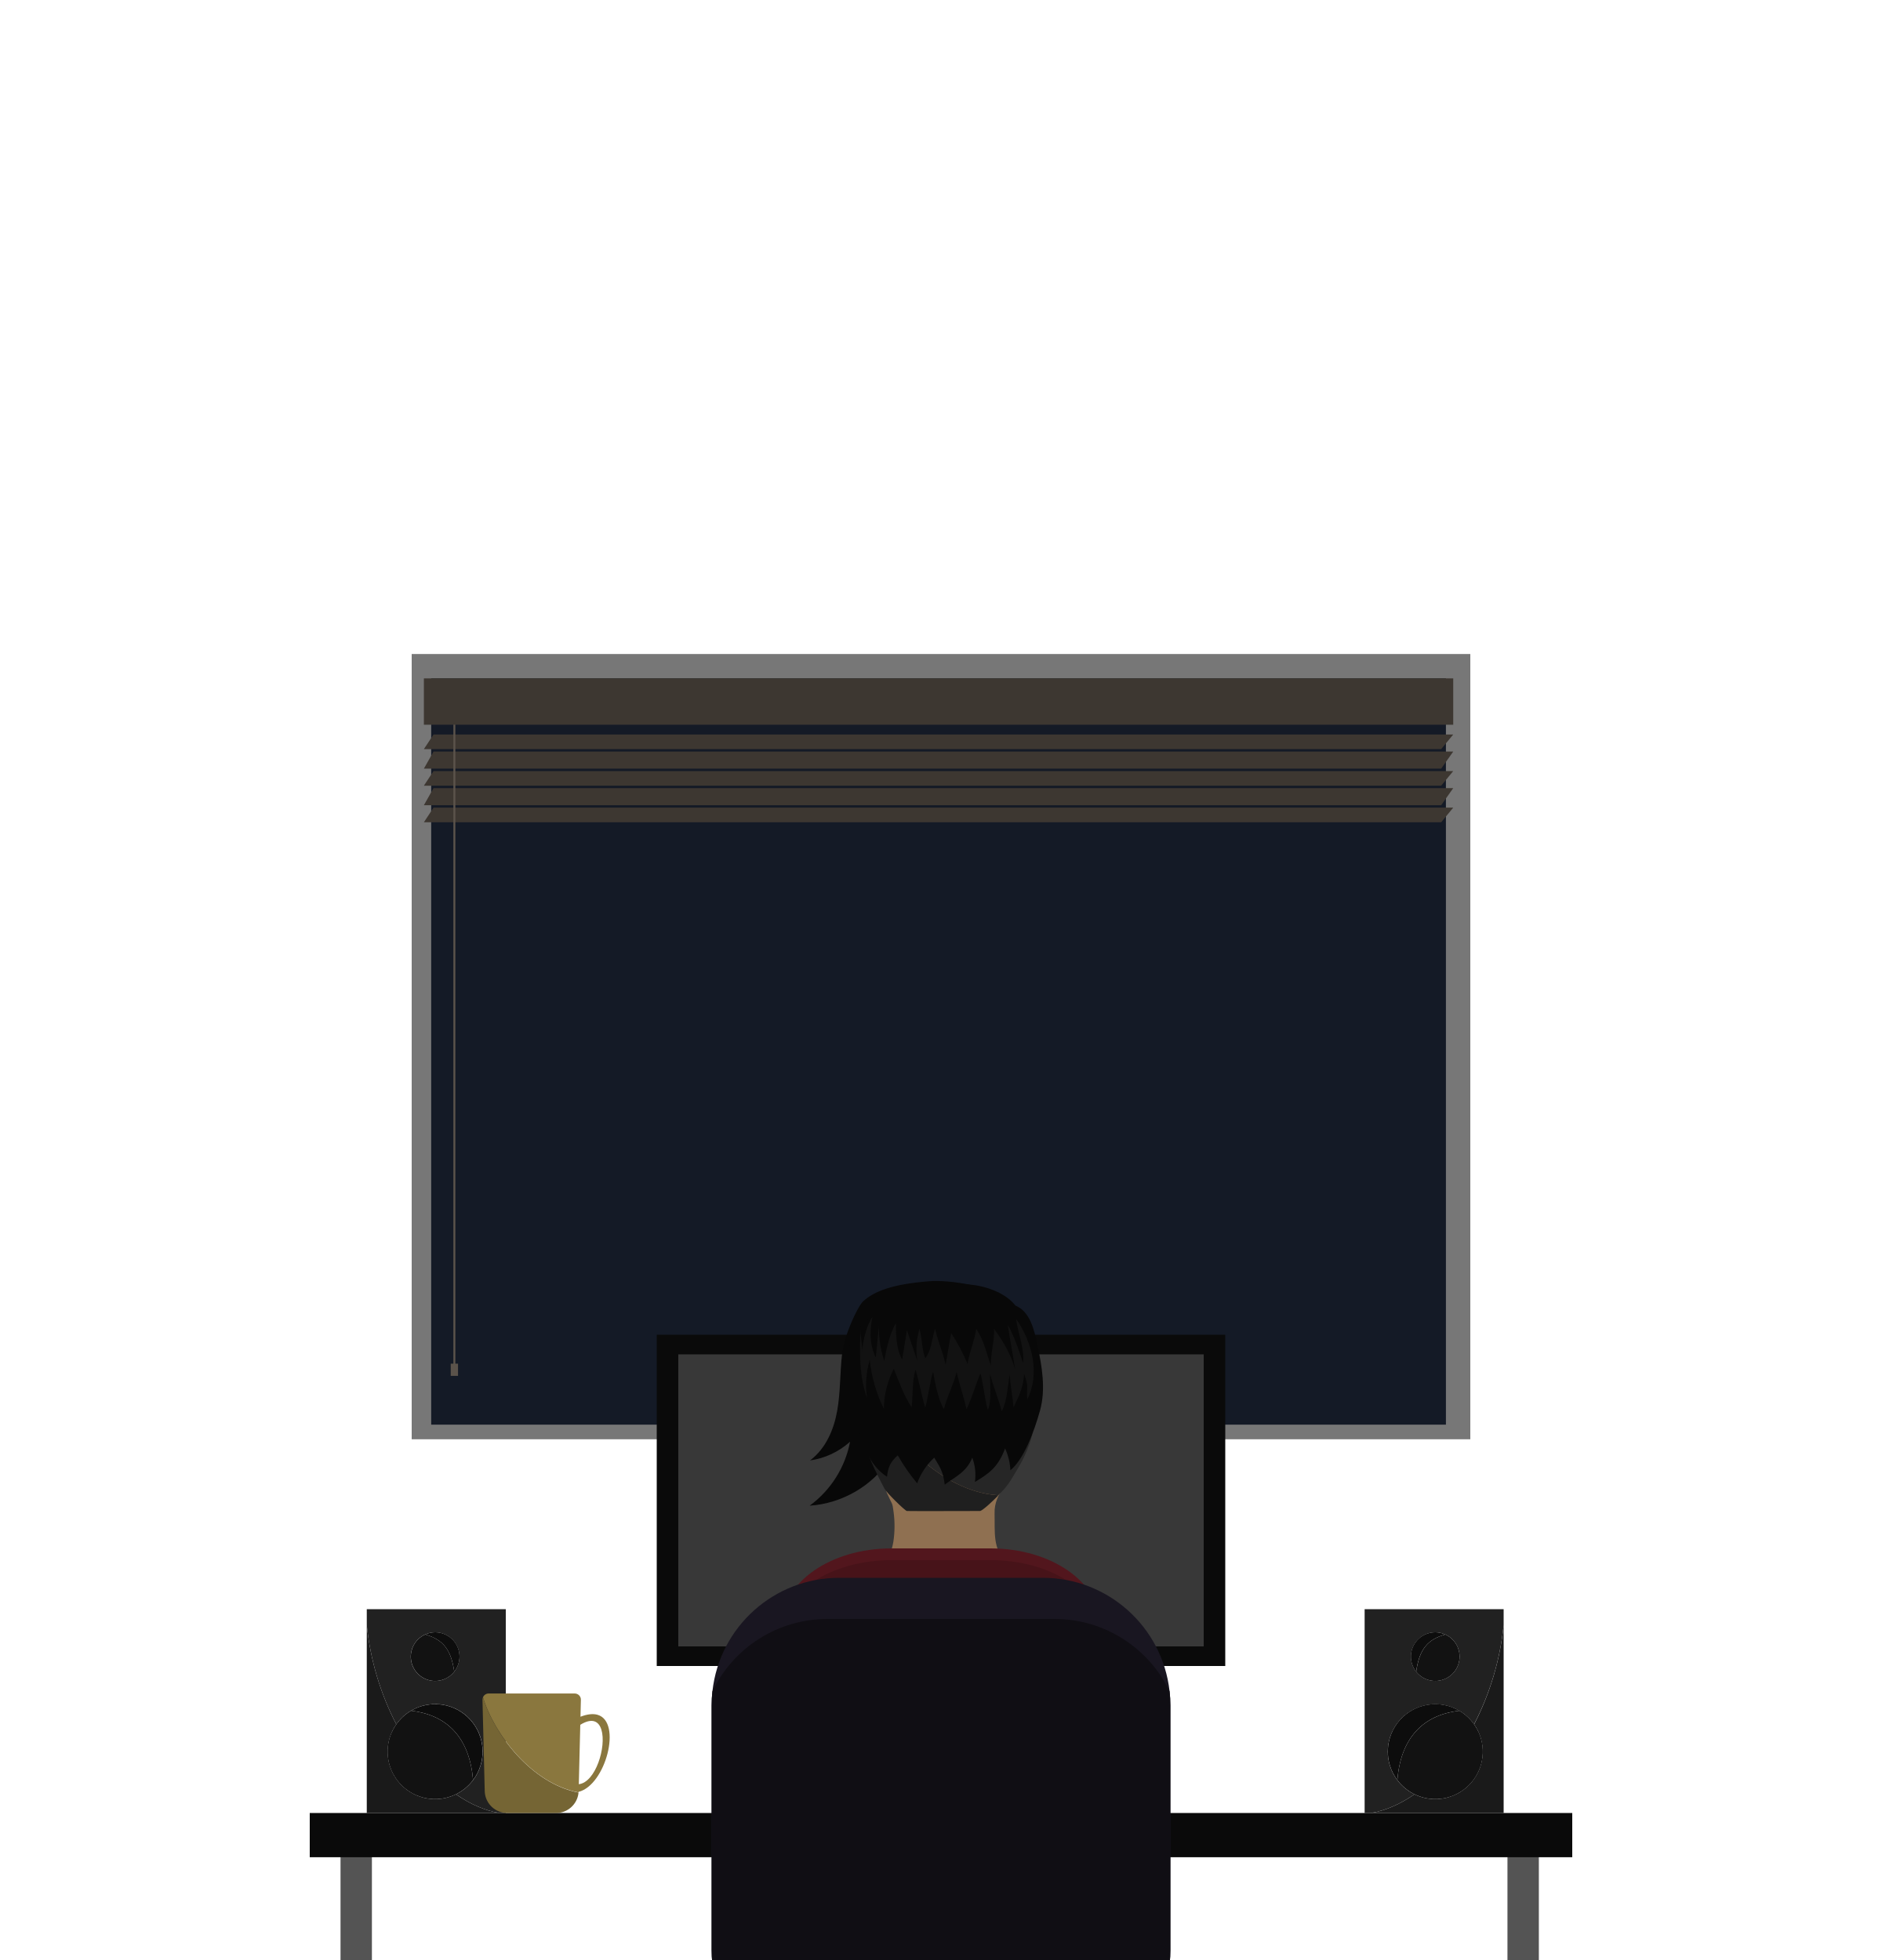
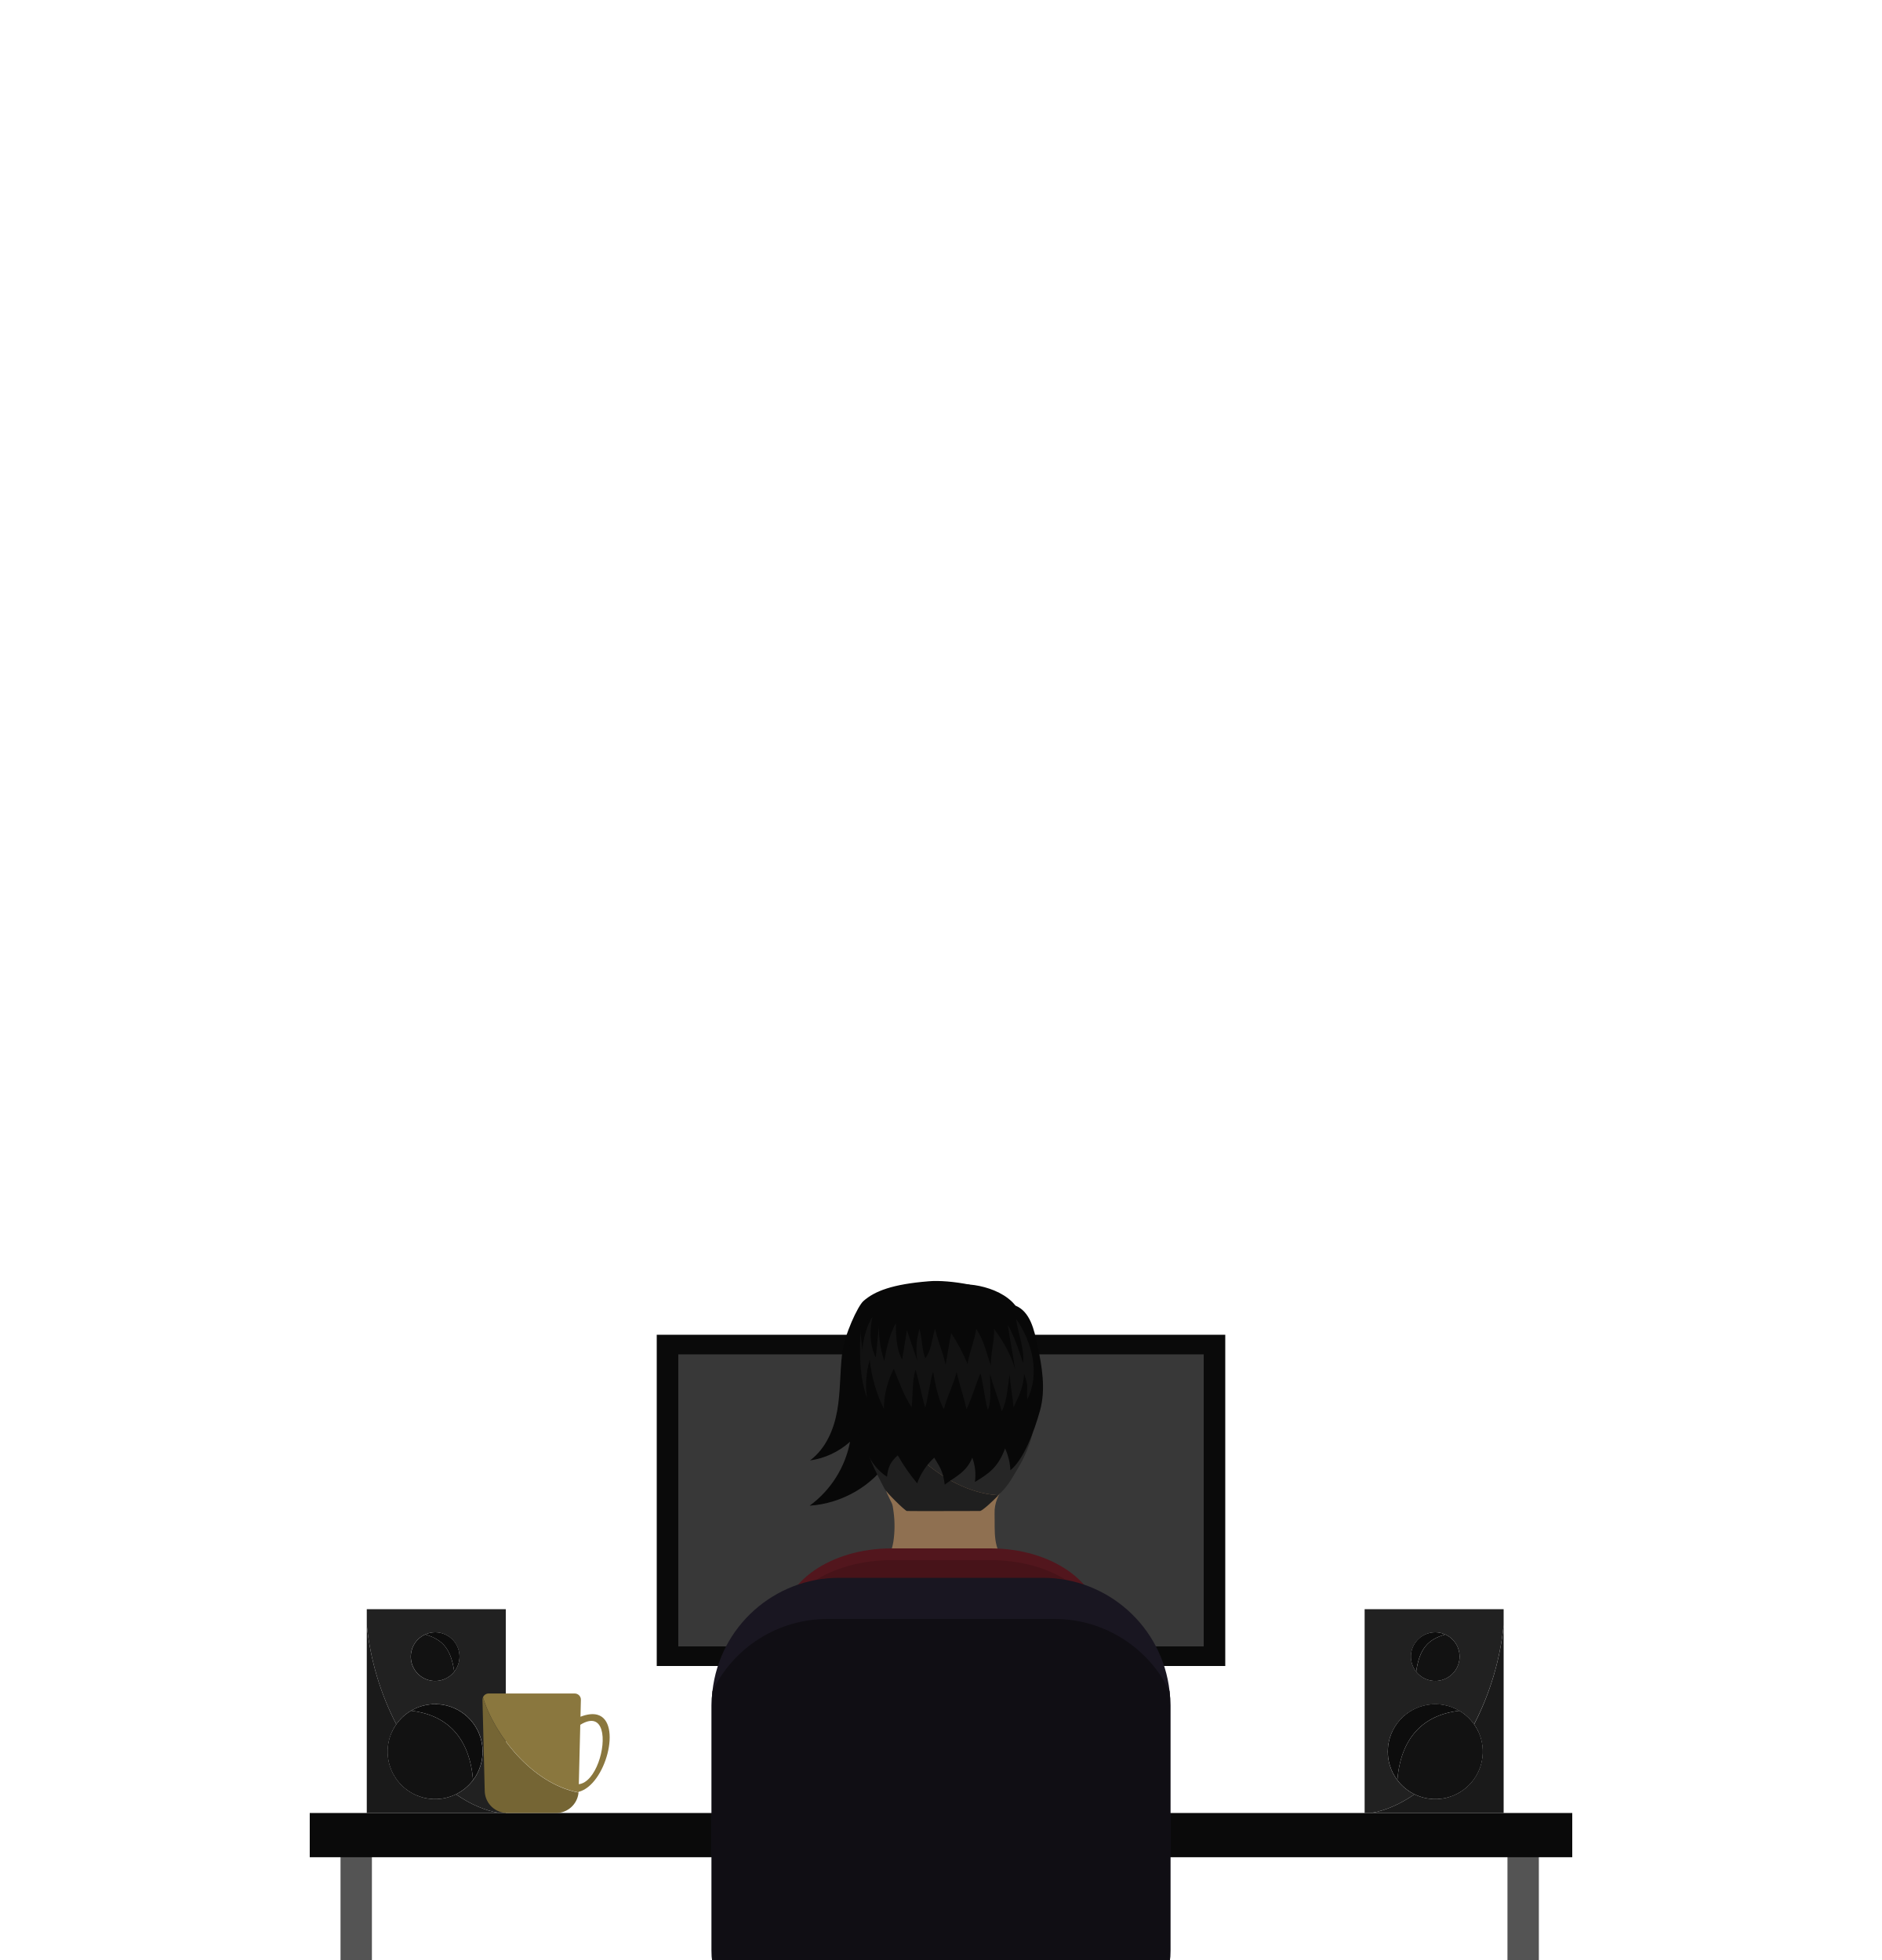
- <svg xmlns="http://www.w3.org/2000/svg" viewBox="0 0 960 1000">
-   <defs>
-     <style>.cls-1{fill:#777;}.cls-2{fill:#141a26;}.cls-3{fill:#3d3731;}.cls-13,.cls-4{fill:none;}.cls-4{stroke:#5b534b;}.cls-5{fill:#5b534b;}.cls-6{fill:#545454;}.cls-7{fill:#0a0a0a;}.cls-8{fill:#212121;}.cls-9{fill:#1a1a1a;}.cls-10{fill:#121212;}.cls-11{fill:#0d0d0d;}.cls-12{fill:#383838;}.cls-14{fill:#756534;}.cls-15{fill:#8a773e;}.cls-16{fill:#8f7051;}.cls-17{fill:#080808;}.cls-18{fill:#1f1f1f;}.cls-19{fill:#262626;}.cls-20{fill:#424242;}.cls-21{fill:#52161d;}.cls-22{fill:#471319;}.cls-23{fill:#191621;}.cls-24{fill:#100e14;}</style>
-   </defs>
-   <g id="window">
-     <polyline class="cls-1" points="210 734.32 210 333.68 750 333.68 750 734.32" />
-     <polyline class="cls-2" points="219.95 726.86 219.95 346.12 737.56 346.12 737.56 726.86" />
-     <path class="cls-3" d="M221.14,374.74H741.29l-6.15,7.47H216.22Z" />
-     <path class="cls-3" d="M221.14,383.45H741.29l-6.15,8.71H216.22Z" />
-     <path class="cls-3" d="M221.14,393.4H741.29l-6.15,7.47H216.22Z" />
-     <path class="cls-3" d="M221.14,402.11H741.29l-6.15,8.71H216.22Z" />
-     <path class="cls-3" d="M221.14,412.06H741.29l-6.15,7.47H216.22Z" />
-     <line class="cls-4" x1="231.77" y1="363.54" x2="231.77" y2="699.48" />
-     <rect class="cls-3" x="216.22" y="346.12" width="525.07" height="23.64" />
-     <rect class="cls-5" x="229.91" y="695.75" width="3.73" height="6.22" />
-   </g>
+ <svg xmlns="http://www.w3.org/2000/svg" width="960" height="1000" viewBox="0 0 960 1000">
  <g id="desk">
-     <rect class="cls-6" x="173.7" y="943.26" width="16.01" height="271.74" />
-     <rect class="cls-6" x="768.95" y="943.26" width="16.01" height="271.74" />
-     <rect class="cls-7" x="158" y="925" width="644" height="22.56" />
-     <rect class="cls-7" x="335" y="681" width="290" height="169" />
-     <path class="cls-8" d="M232.56,915.45c7.45,5.15,15,8.38,22.14,9.55H258V821H187.09v8.18a141.6,141.6,0,0,0,15.06,50.58,24.22,24.22,0,1,1,30.41,35.69Zm1.8-70.22A12.41,12.41,0,1,1,222,832.82,12.4,12.4,0,0,1,234.36,845.23Z" />
-     <path class="cls-9" d="M187.09,829.18a141.6,141.6,0,0,0,15.06,50.58,24.22,24.22,0,0,0,29.54,36.11c.3-.13.58-.28.87-.42,7.45,5.15,15,8.38,22.14,9.55H187.09Z" />
-     <path class="cls-10" d="M210.52,840.41a12.45,12.45,0,0,1,6.36-6.5c9,2.57,13.18,7.42,14.84,19a12.41,12.41,0,0,1-21.2-12.46Z" />
-     <path class="cls-11" d="M216.88,833.91a12.4,12.4,0,0,1,14.84,19C230.06,841.33,225.85,836.48,216.88,833.91Z" />
-     <path class="cls-11" d="M209.65,872.82a24.21,24.21,0,0,1,31.67,35.38C239.58,887.35,228.85,875,209.65,872.82Z" />
-     <path class="cls-10" d="M199.78,883.91a24.47,24.47,0,0,1,9.87-11.09c19.2,2.22,29.93,14.53,31.67,35.38a24.37,24.37,0,0,1-8.76,7.24c-.29.14-.58.29-.87.42a24.23,24.23,0,0,1-31.91-32Z" />
-     <rect class="cls-12" x="346" y="691" width="268" height="149" />
-     <path class="cls-13" d="M306.76,882.54c-1.32-4.31-4.69-6.25-10.77-2.5l-.34,13.61-.41,16.7C303.81,909.39,309.42,891.19,306.76,882.54Z" />
-     <path class="cls-14" d="M246.37,866c0,.07-.06.13-.09.2a3.06,3.06,0,0,0-.17,1.11l1.14,46.18a11.51,11.51,0,0,0,10.45,11.47c.35,0,.71.06,1.07.06h24.87a11.52,11.52,0,0,0,11.45-10.25c0-.07,0-.13,0-.2C271.38,910.07,252.06,885,246.37,866Z" />
-     <path class="cls-15" d="M304.75,874.88c-2.21-.62-5.07-.37-8.65,1l.21-8.63a3.14,3.14,0,0,0-3.14-3.22H249.24a3.13,3.13,0,0,0-2.87,1.91c5.7,19,25,44.08,48.74,48.56,0-.09,0-.18,0-.28C308.93,910.83,317.51,878.45,304.75,874.88Zm-9.09,18.77L296,880c6.08-3.75,9.45-1.81,10.77,2.5,2.66,8.65-2.95,26.85-11.52,27.81Z" />
-     <path class="cls-8" d="M707.91,893.68a24.22,24.22,0,0,1,44-13.93A141.6,141.6,0,0,0,767,829.18V821H696.09V925h3.3c7.1-1.17,14.69-4.4,22.14-9.55A24.21,24.21,0,0,1,707.91,893.68Zm24.23-60.86a12.4,12.4,0,1,1-12.41,12.41A12.41,12.41,0,0,1,732.14,832.82Z" />
-     <path class="cls-9" d="M767,829.18a141.6,141.6,0,0,1-15.06,50.58,24.22,24.22,0,0,1-29.54,36.11c-.3-.13-.58-.28-.87-.42-7.45,5.15-15,8.38-22.14,9.55H767Z" />
-     <path class="cls-10" d="M743.58,840.41a12.45,12.45,0,0,0-6.36-6.5c-9,2.57-13.18,7.42-14.84,19a12.41,12.41,0,0,0,21.2-12.46Z" />
-     <path class="cls-11" d="M737.21,833.91a12.4,12.4,0,0,0-14.84,19C724,841.33,728.24,836.48,737.21,833.91Z" />
-     <path class="cls-11" d="M744.44,872.82a24.21,24.21,0,0,0-31.67,35.38C714.51,887.35,725.24,875,744.44,872.82Z" />
-     <path class="cls-10" d="M754.31,883.91a24.47,24.47,0,0,0-9.87-11.09c-19.2,2.22-29.93,14.53-31.67,35.38a24.37,24.37,0,0,0,8.76,7.24c.29.14.58.29.87.42a24.23,24.23,0,0,0,31.91-32Z" />
+     <rect x="173.7" y="943.26" width="16.01" height="271.74" fill="#545454" />
+     <rect x="768.95" y="943.26" width="16.01" height="271.74" fill="#545454" />
+     <rect x="158" y="925" width="644" height="22.56" fill="#0a0a0a" />
+     <rect x="335" y="681" width="290" height="169" fill="#0a0a0a" />
+     <path d="M232.56,915.45c7.45,5.15,15,8.38,22.14,9.55H258V821H187.09v8.18a141.6,141.6,0,0,0,15.06,50.58,24.22,24.22,0,1,1,30.41,35.69Zm1.8-70.22A12.41,12.41,0,1,1,222,832.82,12.4,12.4,0,0,1,234.36,845.23Z" fill="#212121" />
+     <path d="M187.09,829.18a141.6,141.6,0,0,0,15.06,50.58,24.22,24.22,0,0,0,29.54,36.11c.3-.13.58-.28.87-.42,7.45,5.15,15,8.38,22.14,9.55H187.09Z" fill="#1a1a1a" />
+     <path d="M210.52,840.41a12.45,12.45,0,0,1,6.36-6.5c9,2.57,13.18,7.42,14.84,19a12.41,12.41,0,0,1-21.2-12.46Z" fill="#121212" />
+     <path d="M216.88,833.91a12.4,12.4,0,0,1,14.84,19C230.06,841.33,225.85,836.48,216.88,833.91Z" fill="#0d0d0d" />
+     <path d="M209.65,872.82a24.21,24.21,0,0,1,31.67,35.38C239.58,887.35,228.85,875,209.65,872.82Z" fill="#0d0d0d" />
+     <path d="M199.78,883.91a24.47,24.47,0,0,1,9.87-11.09c19.2,2.22,29.93,14.53,31.67,35.38a24.37,24.37,0,0,1-8.76,7.24c-.29.14-.58.29-.87.42a24.23,24.23,0,0,1-31.91-32Z" fill="#121212" />
+     <rect x="346" y="691" width="268" height="149" fill="#383838" />
+     <path d="M306.76,882.54c-1.32-4.31-4.69-6.25-10.77-2.5l-.34,13.61-.41,16.7C303.81,909.39,309.42,891.19,306.76,882.54Z" fill="none" />
+     <path d="M246.37,866c0,.07-.06.13-.09.2a3.06,3.06,0,0,0-.17,1.11l1.14,46.18a11.51,11.51,0,0,0,10.45,11.47c.35,0,.71.06,1.07.06h24.87a11.52,11.52,0,0,0,11.45-10.25c0-.07,0-.13,0-.2C271.38,910.07,252.06,885,246.37,866Z" fill="#756534" />
+     <path d="M304.75,874.88c-2.21-.62-5.07-.37-8.65,1l.21-8.63a3.14,3.14,0,0,0-3.14-3.22H249.24a3.13,3.13,0,0,0-2.87,1.91c5.7,19,25,44.08,48.74,48.56,0-.09,0-.18,0-.28C308.93,910.83,317.51,878.45,304.75,874.88Zm-9.09,18.77L296,880c6.08-3.75,9.45-1.81,10.77,2.5,2.66,8.65-2.95,26.85-11.52,27.81Z" fill="#8a773e" />
+     <path d="M707.91,893.68a24.22,24.22,0,0,1,44-13.93A141.6,141.6,0,0,0,767,829.18V821H696.09V925h3.3c7.1-1.17,14.69-4.4,22.14-9.55A24.21,24.21,0,0,1,707.91,893.68Zm24.23-60.86a12.4,12.4,0,1,1-12.41,12.41A12.41,12.41,0,0,1,732.14,832.82Z" fill="#212121" />
+     <path d="M767,829.18a141.6,141.6,0,0,1-15.06,50.58,24.22,24.22,0,0,1-29.54,36.11c-.3-.13-.58-.28-.87-.42-7.45,5.15-15,8.38-22.14,9.55H767Z" fill="#1a1a1a" />
+     <path d="M743.58,840.41a12.45,12.45,0,0,0-6.36-6.5c-9,2.57-13.18,7.42-14.84,19a12.41,12.41,0,0,0,21.2-12.46Z" fill="#121212" />
+     <path d="M737.21,833.91a12.4,12.4,0,0,0-14.84,19C724,841.33,728.24,836.48,737.21,833.91Z" fill="#0d0d0d" />
+     <path d="M744.44,872.82a24.21,24.21,0,0,0-31.67,35.38C714.51,887.35,725.24,875,744.44,872.82Z" fill="#0d0d0d" />
+     <path d="M754.31,883.91a24.47,24.47,0,0,0-9.87-11.09c-19.2,2.22-29.93,14.53-31.67,35.38a24.37,24.37,0,0,0,8.76,7.24c.29.14.58.29.87.42a24.23,24.23,0,0,0,31.91-32Z" fill="#121212" />
  </g>
  <g id="me">
-     <path class="cls-16" d="M507.8,785.86c-.65-4.37-.35-9.1-.47-13.64C507,761.34,515.85,755.68,521,745l.61-1.28c5.24-11,8.56-20.65,7.37-35.44-1-12-3-24.21-9.56-34.31-3.15-4.81-7.23-9.17-12.39-11.7-6.39-3.12-13.83-3.17-20.91-2.5-10.39,1-20.92,3.52-29.44,9.54-13.48,9.52-20.05,26.78-19.76,43.28.19,10.64,2.89,21,6.95,30.9a146.24,146.24,0,0,0,7.73,15.87l.77,2.28c2.93,6.59,2.79,4.56,3.46,9.91a53.71,53.71,0,0,1-.13,15.05c-1.44,8.47-5.87,16.4-17.27,16.4h20.46l45.4,0,24.18,0C513.18,800.4,509,793.69,507.8,785.86Z" />
-     <path class="cls-17" d="M413,768.21c16.54-1.1,32.25-10.23,40.66-23.65a22.63,22.63,0,0,1-.75,2.3c3.93-1.74,6.72-3.47,9.15-7.16a57.28,57.28,0,0,0,5.31-10.62c2.69-6.8,5-13.69,8-20.38,5-11.2,11.47-21.68,20.86-29.94.1-.78.19-1.56.27-2.34.08-2.62.22-5.26.45-7.88a31.61,31.61,0,0,0-2.39-13.11c-7.46-1.51-15.73-2.22-21-1.7-18.16,1.47-27.4,4.94-33.17,10.1-2.77,2.47-9.72,17.17-10.84,26.84s-.79,19.48-2.49,29.07-5.77,19.31-13.87,25.38a38.62,38.62,0,0,0,20.43-9.56A52.68,52.68,0,0,1,413,768.21Z" />
-     <path class="cls-18" d="M449,715.83a9.89,9.89,0,0,0-9,8.59c-1.39-1.91-2.25-2.89-2.19-2.38,1.67,14.46,7.95,27,11.56,34,.73,1.41,1.37,2.6,1.82,3.5,1,2,10.17,11,11.37,11.37.3.1,37.47,0,37.47,0,1.63-.62,6-4.64,9.26-8C479.66,761.15,454.22,731.65,449,715.83Z" />
-     <path class="cls-19" d="M529.61,709.07c-.06-.79.16-3.15-.41-3.78l-3.08,2.65c.54.29,2.19,3,1.28,3.1a2,2,0,0,0-1.93,2.08l.06,1.5a2,2,0,0,0,.45,1.17c.11,5-9.63-7.68-10.65-5.31-.21.48.09,3.94.34,7a8.49,8.49,0,0,0-6.69-2.73c-5,.54-10.29.18-15.36.16-5.23,0-10.48.09-15.71.42-9.46.6-18.88.47-28.34.47l-.6,0c5.25,15.83,30.69,45.32,60.26,47.08,1.7-1.72,3.12-3.26,3.74-4,1-1.25,1.72-2.3,2.36-3.26,1.32-2,2.14-3.59,3.44-5.68a67.39,67.39,0,0,0,8.58-21.08c1-4.59,2.54-9.28,2.55-14C529.91,712.93,529.75,711,529.61,709.07Z" />
-     <path class="cls-20" d="M526,708.09l.17-.14C526,707.89,525.95,707.91,526,708.09Z" />
-     <path class="cls-17" d="M435.07,718.7c-1.56-6.75-4.68-14.1-4.18-21,.82-11.41,7.52-21.9,16.56-28.9S467.67,658,479,656.18c6.84-1.09,13.88-1.49,20.65-.06s14.05,4.55,18.33,10h0c7.55,3.12,9.53,12.29,11.24,20.28,2.33,10.9,4.28,22.44,1.31,33.18-3.09,11.16-8.44,25.18-15.13,30.53A30,30,0,0,0,512.68,739C509,749,504,752,497.3,756.12a25.16,25.16,0,0,0-1.34-12.4c-3,7.28-8,9.28-14.05,13.74C481,750,479,748,476.55,743.72a32.42,32.42,0,0,0-8.7,13.07,95,95,0,0,1-9.9-14.27c-4,3.48-5,6.48-5.49,10.93C443.1,747.43,439.09,736.09,435.07,718.7Z" />
-     <path class="cls-21" d="M454.64,790h50.73c30.73,0,55.64,17.23,55.64,38.49v43c0,21.26-24.91,38.49-55.64,38.49H454.64C423.91,910,399,892.77,399,871.51v-43C399,807.23,423.91,790,454.64,790Z" />
-     <path class="cls-22" d="M454.64,796h50.73c30.73,0,55.64,16.37,55.64,36.57v40.87c0,20.19-24.91,36.57-55.64,36.57H454.64C423.91,910,399,893.63,399,873.43V832.57C399,812.37,423.91,796,454.64,796Z" />
-     <path class="cls-10" d="M442.25,713.21a45.9,45.9,0,0,1,1.4-19.44,73.56,73.56,0,0,0,7.2,25,45.07,45.07,0,0,1,5.07-20.38C458.41,704.46,461,712,465,718c.64-4.45.3-14.81,2-19,.29-.72,4.67,19.7,5,19,.78-1.65,3-16.47,4-18,.3,2.11,2.35,14.09,5.48,18.92,1.83-7.05,4.69-11.87,6.52-18.92,1.59,7.41,3.41,11.59,5,19,2.06-3.79,5.5-14.82,7-18,.65-1.38,3.28,19.43,4,18,2-4,.86-16.27,1-18,1.89,6.88,4.11,12.12,6,19,2.92-5.78,3-13,4-18.59.62,6.62,1.34,10,2,16.59,3.08-6.37,4.85-10,5.41-16.92C525,708,523.5,707.55,524,714c6.57-13,2.7-28.86-5.58-41,.23,5.37,4.58,16,3.37,22.35-1.53-5.22-4.87-14.62-7.71-19.35.87,6.09,2.85,16.53,3.72,22.62C515.79,691.16,511,683,507,678c.53,5.63-2,13.24-1.46,18.87C503,690,502,684,498,678c-.93,6.09-3.52,11.8-4.45,17.88a94.65,94.65,0,0,0-8.4-15.8l-2.79,16.19c-1.55-6.86-3.81-11.42-5.36-18.27-1.9,5.51-1.53,10.18-5,15-2-5-1.55-10.57-3-15a36.82,36.82,0,0,0-1.09,16.28l-5.29-15.58-2.43,15C457,688,457,680,457,675c-3.43,6.06-5,13.82-5.94,19.37a54.27,54.27,0,0,1-2.75-17.92l-1.57,16.16C443,685.2,444,677,445,672c-3,4.18-5,12.59-5.17,17.58.08-2.69-1.08-8.9-.83-11.58C438.41,689,438.26,702.49,442.25,713.21Z" />
+     <path d="M507.8,785.86c-.65-4.37-.35-9.1-.47-13.64C507,761.34,515.85,755.68,521,745l.61-1.28c5.24-11,8.56-20.65,7.37-35.44-1-12-3-24.21-9.56-34.31-3.15-4.81-7.23-9.17-12.39-11.7-6.39-3.12-13.83-3.17-20.91-2.5-10.39,1-20.92,3.52-29.44,9.54-13.48,9.52-20.05,26.78-19.76,43.28.19,10.64,2.89,21,6.95,30.9a146.24,146.24,0,0,0,7.73,15.87l.77,2.28c2.93,6.59,2.79,4.56,3.46,9.91a53.71,53.71,0,0,1-.13,15.05c-1.44,8.47-5.87,16.4-17.27,16.4h20.46l45.4,0,24.18,0C513.18,800.4,509,793.69,507.8,785.86Z" fill="#8f7051" />
+     <path d="M413,768.21c16.54-1.1,32.25-10.23,40.66-23.65a22.63,22.63,0,0,1-.75,2.3c3.93-1.74,6.72-3.47,9.15-7.16a57.28,57.28,0,0,0,5.31-10.62c2.69-6.8,5-13.69,8-20.38,5-11.2,11.47-21.68,20.86-29.94.1-.78.19-1.56.27-2.34.08-2.62.22-5.26.45-7.88a31.61,31.61,0,0,0-2.39-13.11c-7.46-1.51-15.73-2.22-21-1.7-18.16,1.47-27.4,4.94-33.17,10.1-2.77,2.47-9.72,17.17-10.84,26.84s-.79,19.48-2.49,29.07-5.77,19.31-13.87,25.38a38.62,38.62,0,0,0,20.43-9.56A52.68,52.68,0,0,1,413,768.21Z" fill="#080808" />
+     <path d="M449,715.83a9.89,9.89,0,0,0-9,8.59c-1.39-1.91-2.25-2.89-2.19-2.38,1.67,14.46,7.95,27,11.56,34,.73,1.41,1.37,2.6,1.82,3.5,1,2,10.17,11,11.37,11.37.3.1,37.47,0,37.47,0,1.63-.62,6-4.64,9.26-8C479.66,761.15,454.22,731.65,449,715.83Z" fill="#1f1f1f" />
+     <path d="M529.61,709.07c-.06-.79.16-3.15-.41-3.78l-3.08,2.65c.54.29,2.19,3,1.28,3.1a2,2,0,0,0-1.93,2.08l.06,1.5a2,2,0,0,0,.45,1.17c.11,5-9.63-7.68-10.65-5.31-.21.48.09,3.94.34,7a8.49,8.49,0,0,0-6.69-2.73c-5,.54-10.29.18-15.36.16-5.23,0-10.48.09-15.71.42-9.46.6-18.88.47-28.34.47l-.6,0c5.25,15.83,30.69,45.32,60.26,47.08,1.7-1.72,3.12-3.26,3.74-4,1-1.25,1.72-2.3,2.36-3.26,1.32-2,2.14-3.59,3.44-5.68a67.39,67.39,0,0,0,8.58-21.08c1-4.59,2.54-9.28,2.55-14C529.91,712.93,529.75,711,529.61,709.07Z" fill="#262626" />
+     <path d="M526,708.09l.17-.14C526,707.89,525.95,707.91,526,708.09Z" fill="#424242" />
+     <path d="M435.07,718.7c-1.56-6.75-4.68-14.1-4.18-21,.82-11.41,7.52-21.9,16.56-28.9S467.67,658,479,656.18c6.84-1.09,13.88-1.49,20.65-.06s14.05,4.55,18.33,10h0c7.55,3.12,9.53,12.29,11.24,20.28,2.33,10.9,4.28,22.44,1.31,33.18-3.09,11.16-8.44,25.18-15.13,30.53A30,30,0,0,0,512.68,739C509,749,504,752,497.3,756.12a25.16,25.16,0,0,0-1.34-12.4c-3,7.28-8,9.28-14.05,13.74C481,750,479,748,476.55,743.72a32.42,32.42,0,0,0-8.7,13.07,95,95,0,0,1-9.9-14.27c-4,3.48-5,6.48-5.49,10.93C443.1,747.43,439.09,736.09,435.07,718.7Z" fill="#080808" />
+     <path d="M454.64,790h50.73c30.73,0,55.64,17.23,55.64,38.49v43c0,21.26-24.91,38.49-55.64,38.49H454.64C423.91,910,399,892.77,399,871.51v-43C399,807.23,423.91,790,454.64,790Z" fill="#52161d" />
+     <path d="M454.64,796h50.73c30.73,0,55.64,16.37,55.64,36.57v40.87c0,20.19-24.91,36.57-55.64,36.57H454.64C423.91,910,399,893.63,399,873.43V832.57C399,812.37,423.91,796,454.64,796Z" fill="#471319" />
+     <path d="M442.25,713.21a45.9,45.9,0,0,1,1.4-19.44,73.56,73.56,0,0,0,7.2,25,45.07,45.07,0,0,1,5.07-20.38C458.41,704.46,461,712,465,718c.64-4.45.3-14.81,2-19,.29-.72,4.67,19.7,5,19,.78-1.65,3-16.47,4-18,.3,2.11,2.35,14.09,5.48,18.92,1.83-7.05,4.69-11.87,6.52-18.92,1.59,7.41,3.41,11.59,5,19,2.06-3.79,5.5-14.82,7-18,.65-1.38,3.28,19.43,4,18,2-4,.86-16.27,1-18,1.89,6.88,4.11,12.12,6,19,2.92-5.78,3-13,4-18.59.62,6.62,1.34,10,2,16.59,3.08-6.37,4.85-10,5.41-16.92C525,708,523.5,707.55,524,714c6.57-13,2.7-28.86-5.58-41,.23,5.37,4.58,16,3.37,22.35-1.53-5.22-4.87-14.62-7.71-19.35.87,6.09,2.85,16.53,3.72,22.62C515.79,691.16,511,683,507,678c.53,5.63-2,13.24-1.46,18.87C503,690,502,684,498,678c-.93,6.09-3.52,11.8-4.45,17.88a94.65,94.65,0,0,0-8.4-15.8l-2.79,16.19c-1.55-6.86-3.81-11.42-5.36-18.27-1.9,5.51-1.53,10.18-5,15-2-5-1.55-10.57-3-15a36.82,36.82,0,0,0-1.09,16.28l-5.29-15.58-2.43,15C457,688,457,680,457,675c-3.43,6.06-5,13.82-5.94,19.37a54.27,54.27,0,0,1-2.75-17.92l-1.57,16.16C443,685.2,444,677,445,672c-3,4.18-5,12.59-5.17,17.58.08-2.69-1.08-8.9-.83-11.58C438.41,689,438.26,702.49,442.25,713.21Z" fill="#121212" />
  </g>
  <g id="chair">
-     <path class="cls-23" d="M597,870.08V994.92A65.08,65.08,0,0,1,531.92,1060H428.08A65.08,65.08,0,0,1,363,994.92V870.08a62.72,62.72,0,0,1,.4-7.16A65.08,65.08,0,0,1,428.08,805H531.92a65.08,65.08,0,0,1,64.68,57.92A62.72,62.72,0,0,1,597,870.08Z" />
-     <path class="cls-24" d="M597,870.08V994.92A65.08,65.08,0,0,1,531.92,1060H428.08A65.08,65.08,0,0,1,363,994.92V870.08a62.72,62.72,0,0,1,.4-7.16A65.08,65.08,0,0,1,422.08,826H537.92a65.08,65.08,0,0,1,58.68,36.92A62.72,62.72,0,0,1,597,870.08Z" />
+     <path d="M597,870.08V994.92A65.08,65.08,0,0,1,531.92,1060H428.08A65.08,65.08,0,0,1,363,994.92V870.08a62.72,62.72,0,0,1,.4-7.16A65.08,65.08,0,0,1,428.08,805H531.92a65.08,65.08,0,0,1,64.68,57.92A62.72,62.72,0,0,1,597,870.08Z" fill="#191621" />
+     <path d="M597,870.08V994.92A65.08,65.08,0,0,1,531.92,1060H428.08A65.08,65.08,0,0,1,363,994.92V870.08a62.72,62.72,0,0,1,.4-7.16A65.08,65.08,0,0,1,422.08,826H537.92a65.08,65.08,0,0,1,58.68,36.92A62.72,62.72,0,0,1,597,870.08Z" fill="#100e14" />
  </g>
</svg>
